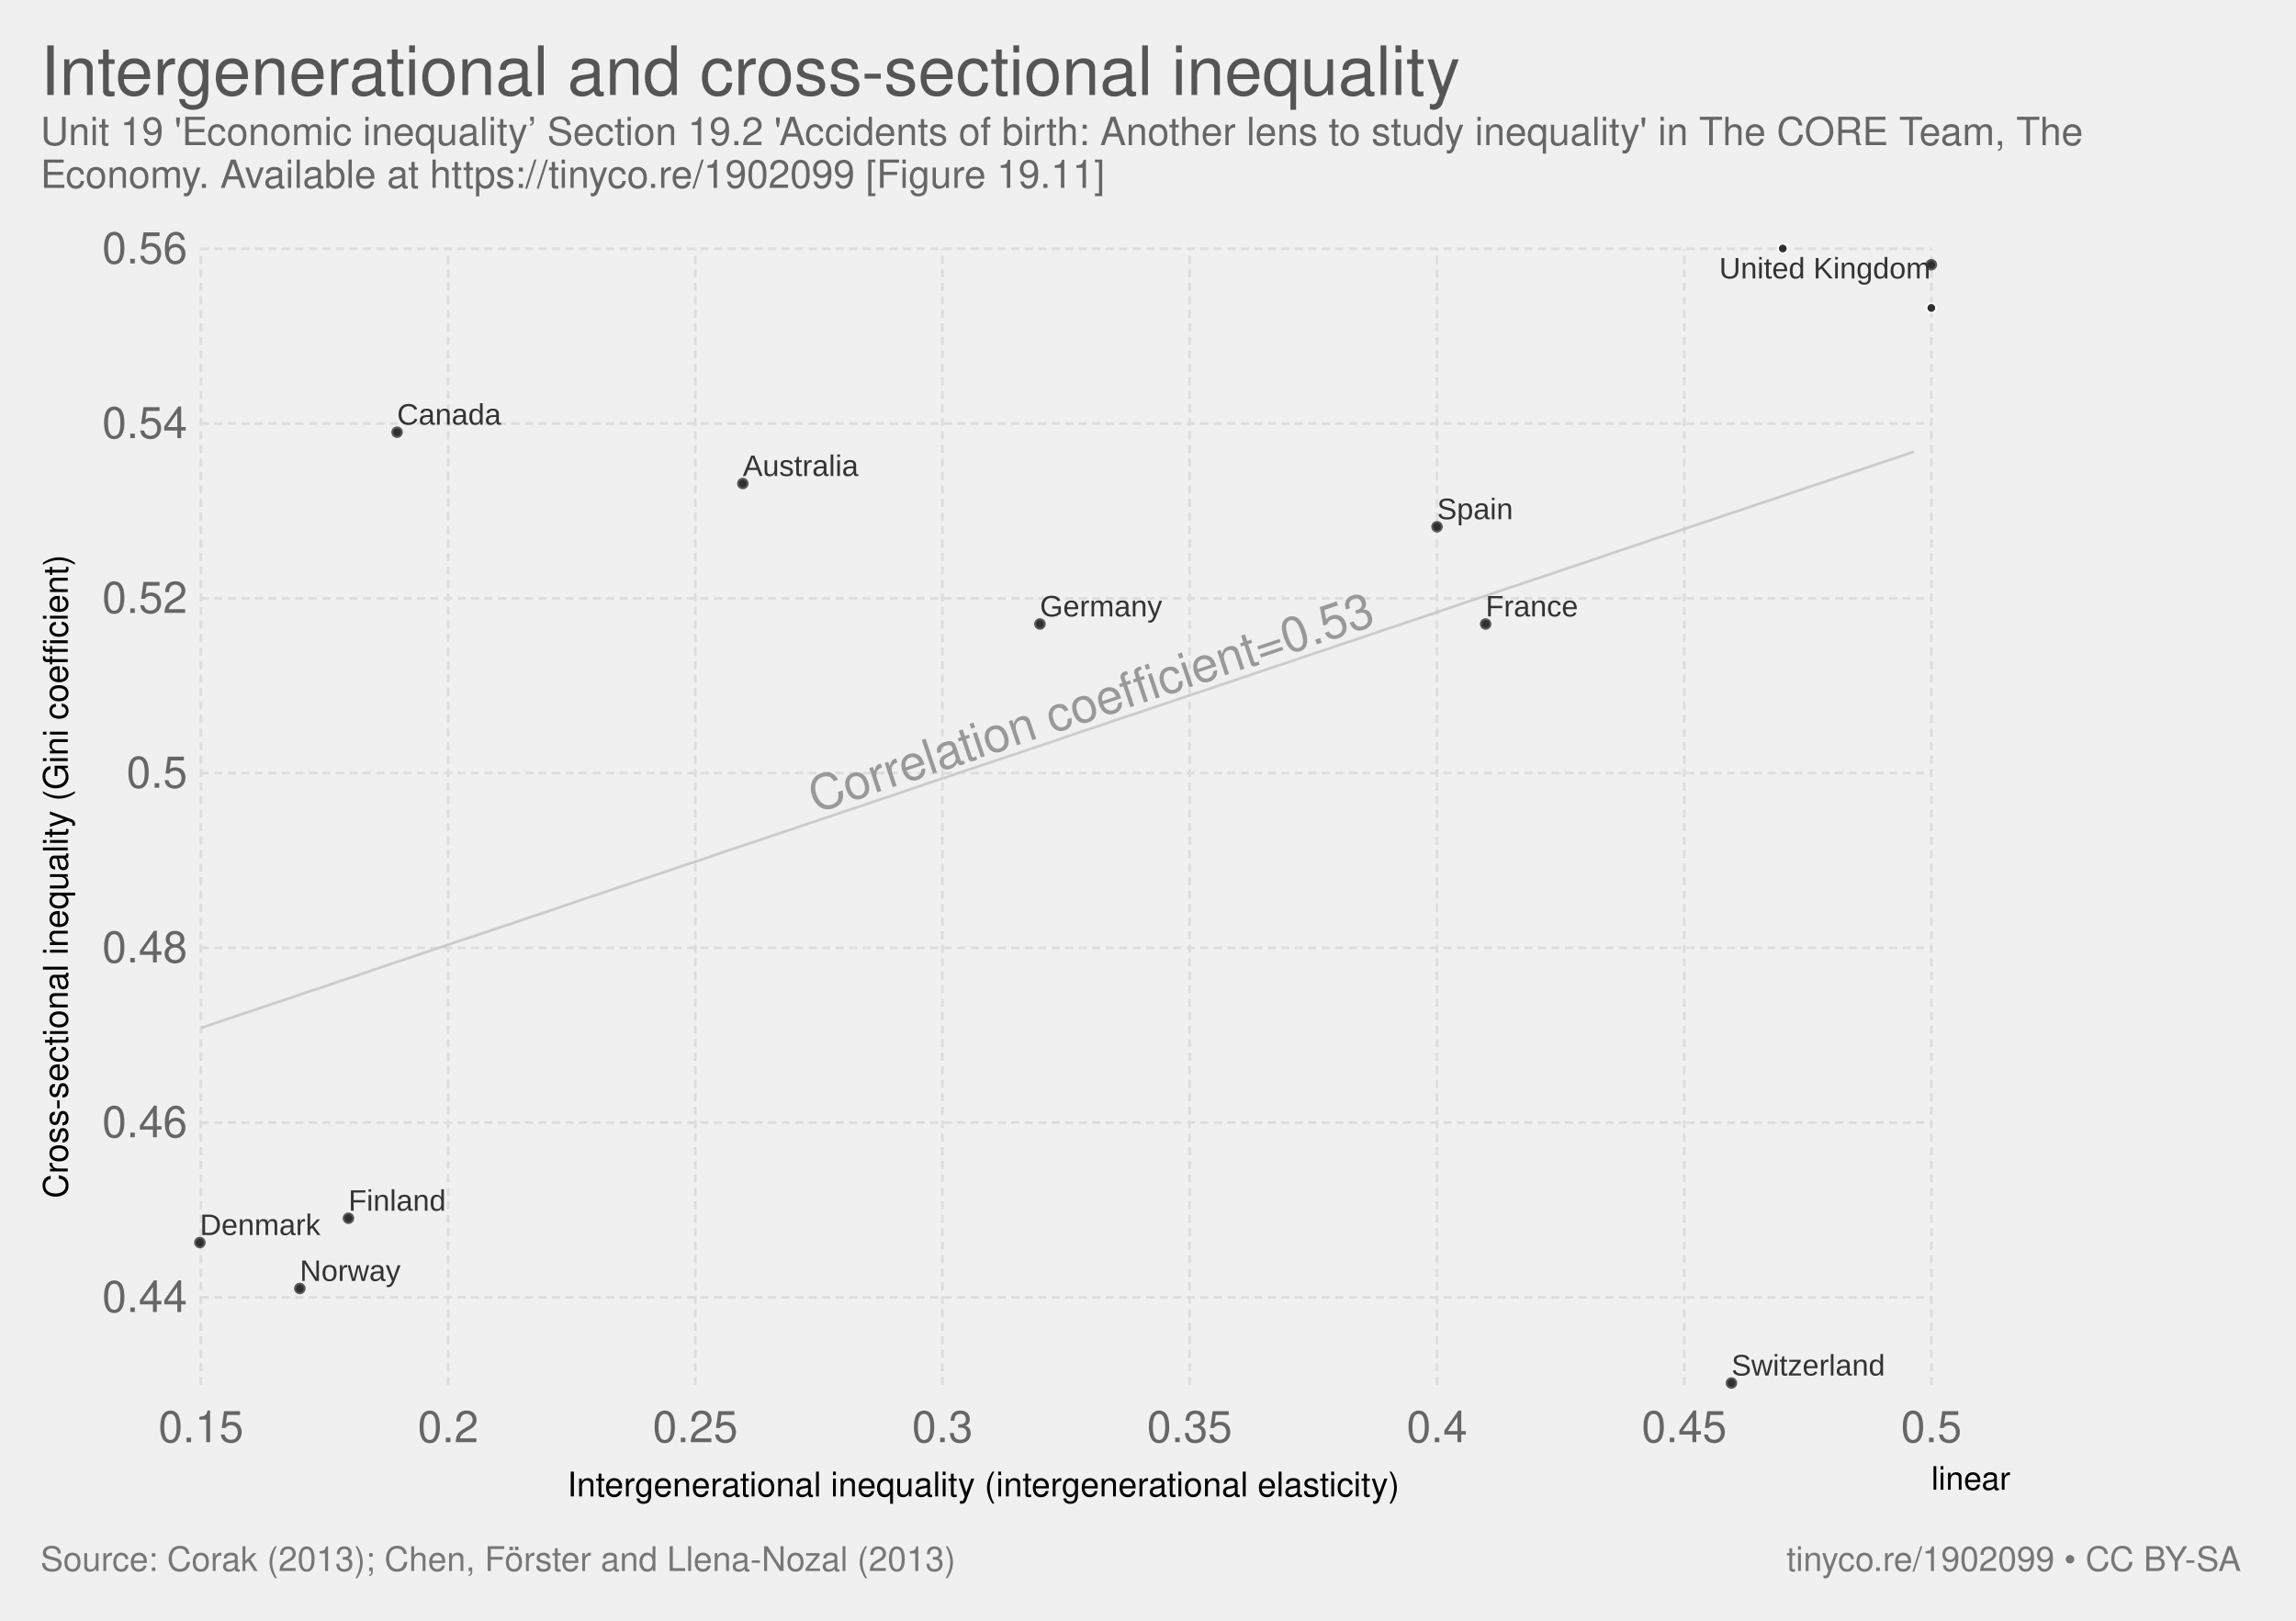
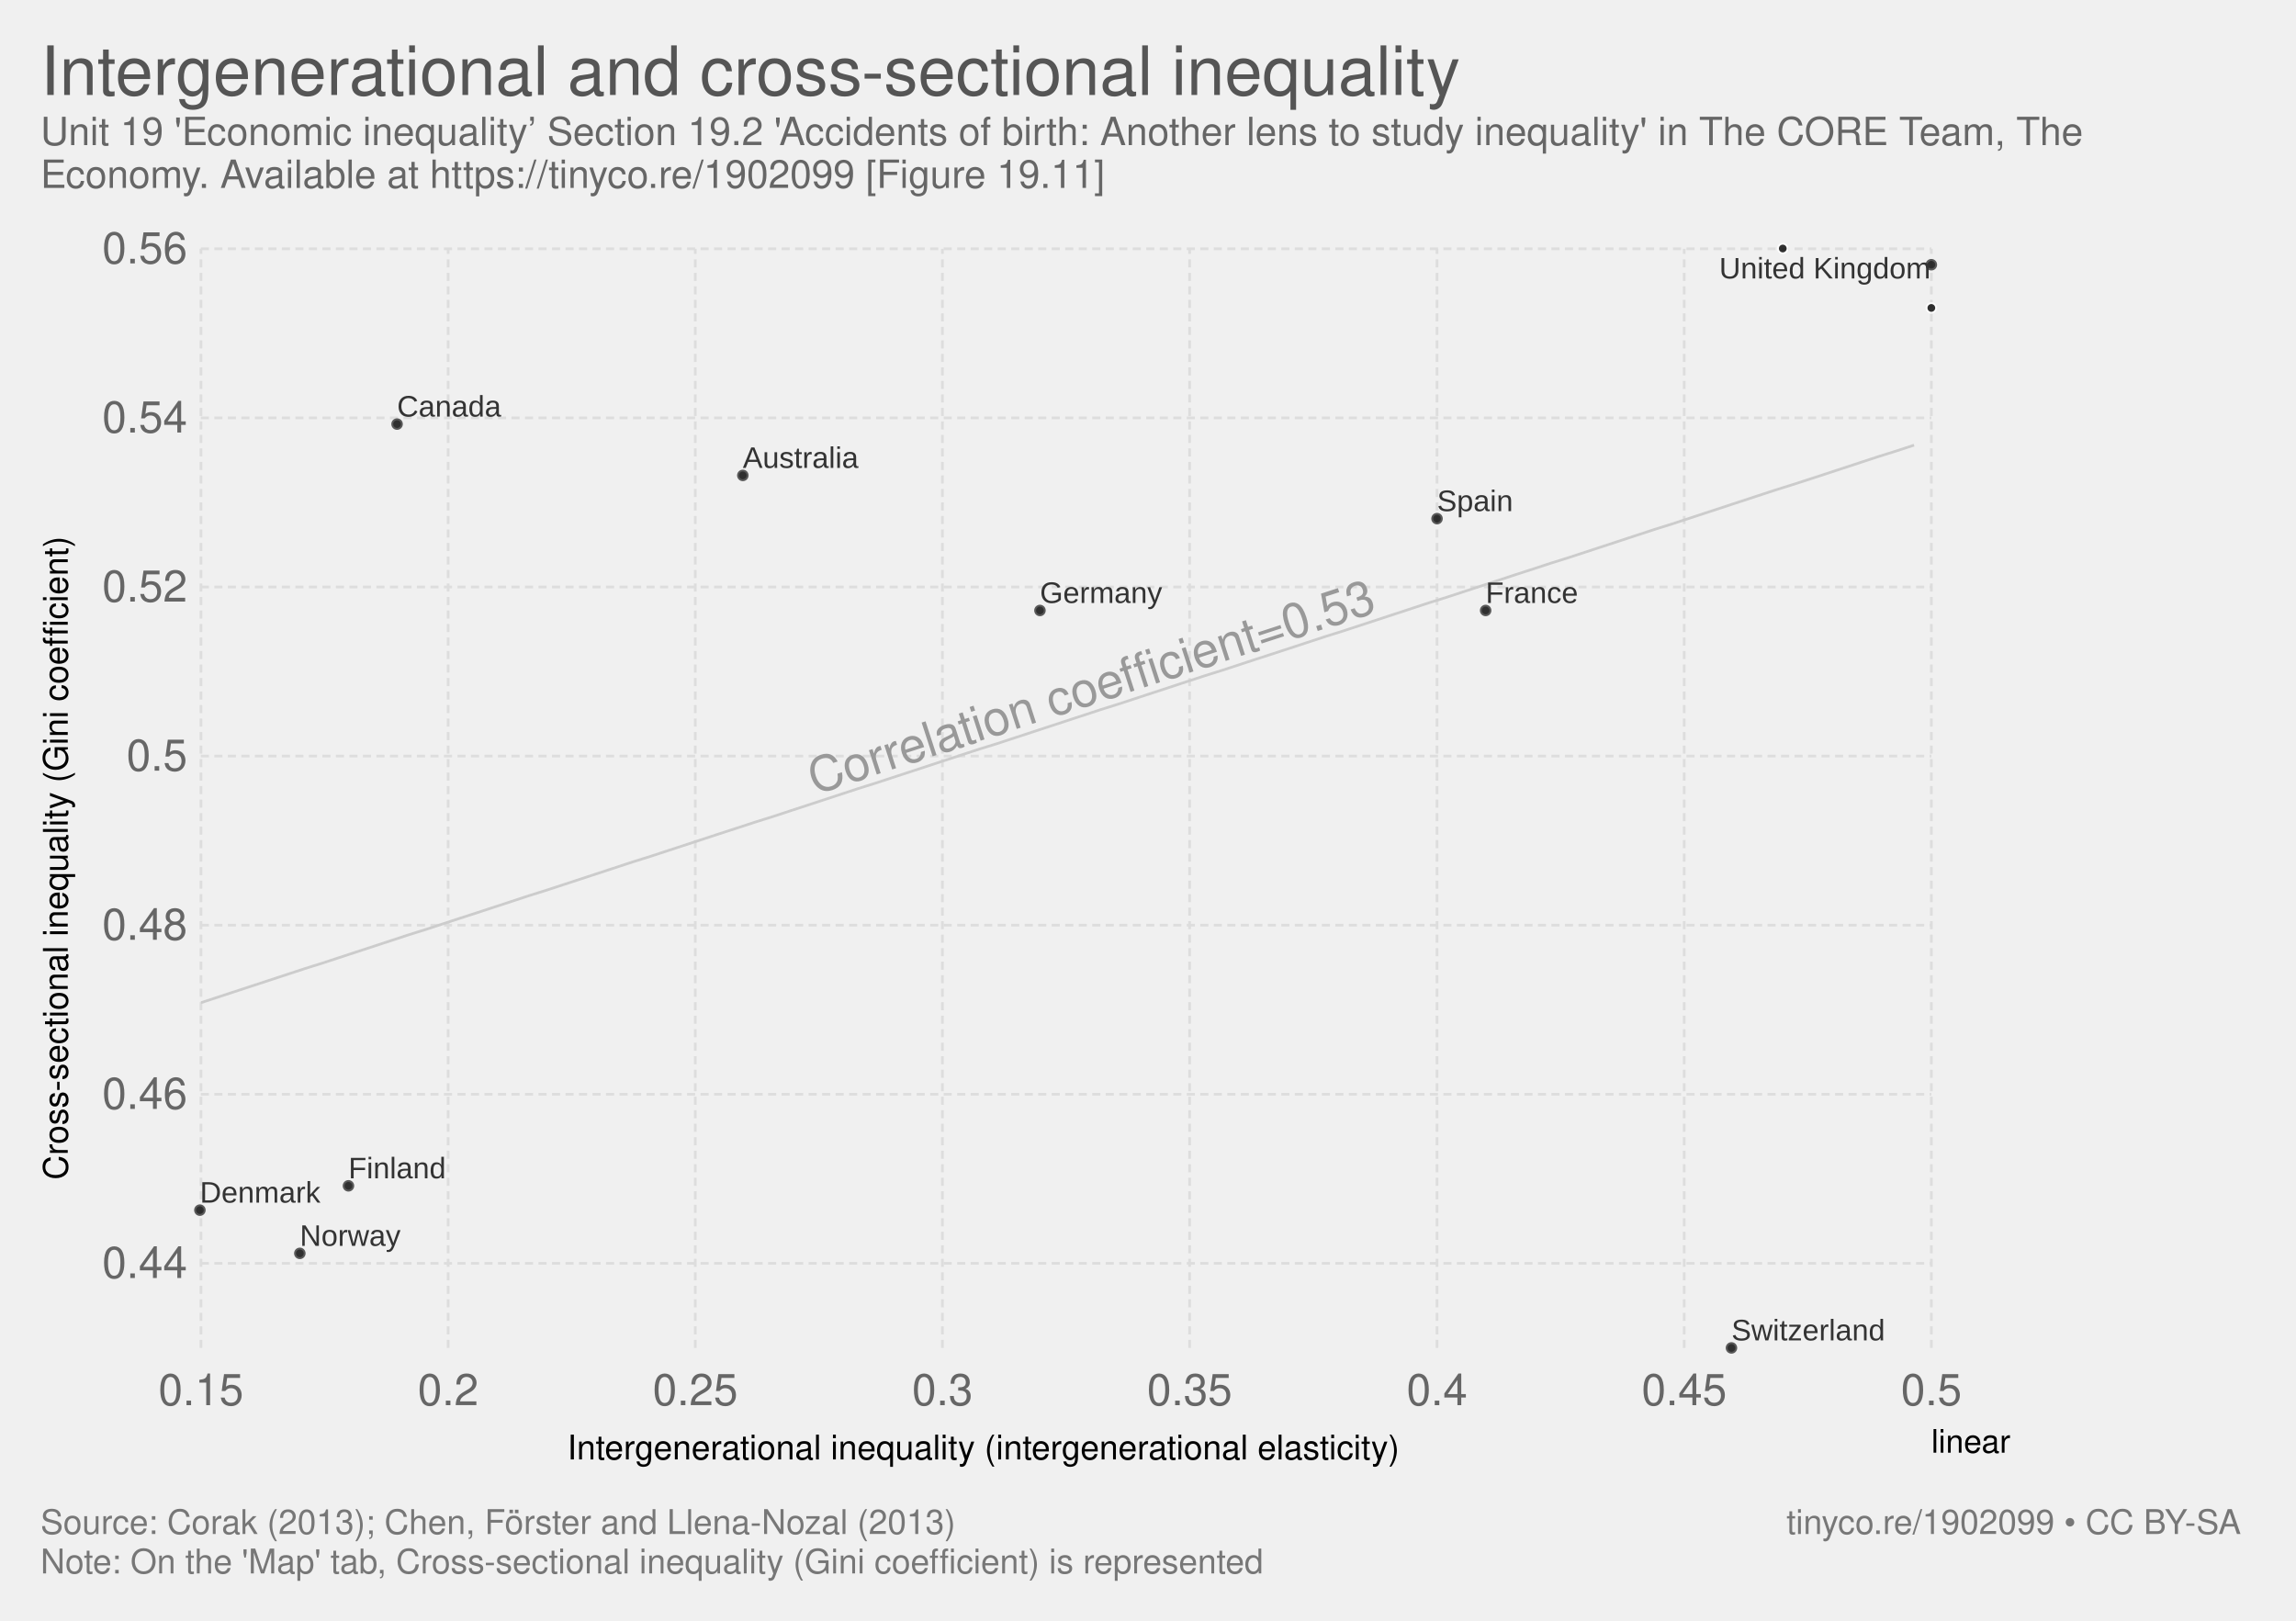
<svg xmlns="http://www.w3.org/2000/svg" version="1.1" style="font-family:'Helvetica Neue', Helvetica, Arial, sans-serif;font-size:18px;background-color:white;text-rendering:optimizeLegibility;-webkit-font-smoothing:antialiased" width="850" height="600">
  <g class="ChartTab">
    <g class="HeaderView">
      <a href="https://ourworldindata.org/grapher/intergenerational-and-cross-sectional-inequality" target="_blank">
        <text font-size="25.20" x="15.0" y="35.2" fill="#555">
          <tspan x="15" y="35.16">Intergenerational and cross-sectional inequality</tspan>
        </text>
      </a>
      <text font-size="14.40" x="15.0" y="53.7" fill="#666">
        <tspan x="15" y="53.72">Unit 19 'Economic inequality’ Section 19.2 'Accidents of birth: Another lens to study inequality' in The CORE Team, The</tspan>
        <tspan x="15" y="69.56">Economy. Available at https://tinyco.re/1902099 [Figure 19.11]</tspan>
      </text>
    </g>
    <g>
      <g class="AxisBoxView">
        <g class="HorizontalAxis">
-           <text font-size="12.60" x="210.0" y="554.0">
-             <tspan x="210.02" y="553.98">Intergenerational inequality (intergenerational elasticity)</tspan>
+           <text font-size="12.60" x="210.0" y="540.3">
+             <tspan x="210.02" y="540.28">Intergenerational inequality (intergenerational elasticity)</tspan>
          </text>
-           <text x="74.4" y="533.9" fill="#666" text-anchor="middle" font-size="16.2">0.15</text>
-           <text x="165.9" y="533.9" fill="#666" text-anchor="middle" font-size="16.2">0.2</text>
-           <text x="257.4" y="533.9" fill="#666" text-anchor="middle" font-size="16.2">0.25</text>
-           <text x="348.9" y="533.9" fill="#666" text-anchor="middle" font-size="16.2">0.3</text>
-           <text x="440.4" y="533.9" fill="#666" text-anchor="middle" font-size="16.2">0.35</text>
-           <text x="532" y="533.9" fill="#666" text-anchor="middle" font-size="16.2">0.4</text>
-           <text x="623.5" y="533.9" fill="#666" text-anchor="middle" font-size="16.2">0.45</text>
-           <text x="715" y="533.9" fill="#666" text-anchor="middle" font-size="16.2">0.5</text>
-           <text x="715" y="551.5" style="font-size:12px;text-transform:uppercase;cursor:pointer" class="clickable">linear</text>
+           <text x="74.4" y="520.2" fill="#666" text-anchor="middle" font-size="16.2">0.15</text>
+           <text x="165.9" y="520.2" fill="#666" text-anchor="middle" font-size="16.2">0.2</text>
+           <text x="257.4" y="520.2" fill="#666" text-anchor="middle" font-size="16.2">0.25</text>
+           <text x="348.9" y="520.2" fill="#666" text-anchor="middle" font-size="16.2">0.3</text>
+           <text x="440.4" y="520.2" fill="#666" text-anchor="middle" font-size="16.2">0.35</text>
+           <text x="532" y="520.2" fill="#666" text-anchor="middle" font-size="16.2">0.4</text>
+           <text x="623.5" y="520.2" fill="#666" text-anchor="middle" font-size="16.2">0.45</text>
+           <text x="715" y="520.2" fill="#666" text-anchor="middle" font-size="16.2">0.5</text>
+           <text x="715" y="537.8" style="font-size:12px;text-transform:uppercase;cursor:pointer" class="clickable">linear</text>
        </g>
        <g class="VerticalAxis">
-           <text font-size="12.60" x="-443.6" y="25.1" transform="rotate(-90)">
-             <tspan x="-443.622" y="25.08">Cross-sectional inequality (Gini coefficient)</tspan>
+           <text font-size="12.60" x="-436.8" y="25.1" transform="rotate(-90)">
+             <tspan x="-436.772" y="25.08">Cross-sectional inequality (Gini coefficient)</tspan>
          </text>
-           <text x="69.35" y="480.3" fill="#666" dominant-baseline="middle" text-anchor="end" font-size="16.2">0.44</text>
-           <text x="69.35" y="415.6" fill="#666" dominant-baseline="middle" text-anchor="end" font-size="16.2">0.46</text>
-           <text x="69.35" y="350.9" fill="#666" dominant-baseline="middle" text-anchor="end" font-size="16.2">0.48</text>
-           <text x="69.35" y="286.2" fill="#666" dominant-baseline="middle" text-anchor="end" font-size="16.2">0.5</text>
-           <text x="69.35" y="221.5" fill="#666" dominant-baseline="middle" text-anchor="end" font-size="16.2">0.52</text>
-           <text x="69.35" y="156.8" fill="#666" dominant-baseline="middle" text-anchor="end" font-size="16.2">0.54</text>
+           <text x="69.35" y="467.7" fill="#666" dominant-baseline="middle" text-anchor="end" font-size="16.2">0.44</text>
+           <text x="69.35" y="405.1" fill="#666" dominant-baseline="middle" text-anchor="end" font-size="16.2">0.46</text>
+           <text x="69.35" y="342.5" fill="#666" dominant-baseline="middle" text-anchor="end" font-size="16.2">0.48</text>
+           <text x="69.35" y="279.9" fill="#666" dominant-baseline="middle" text-anchor="end" font-size="16.2">0.5</text>
+           <text x="69.35" y="217.3" fill="#666" dominant-baseline="middle" text-anchor="end" font-size="16.2">0.52</text>
+           <text x="69.35" y="154.7" fill="#666" dominant-baseline="middle" text-anchor="end" font-size="16.2">0.54</text>
          <text x="69.35" y="92.1" fill="#666" dominant-baseline="middle" text-anchor="end" font-size="16.2">0.56</text>
        </g>
        <g class="AxisGridLines">
-           <line x1="74.35" y1="480.3" x2="715.00" y2="480.3" stroke="#ddd" stroke-dasharray="3,2" />
-           <line x1="74.35" y1="415.6" x2="715.00" y2="415.6" stroke="#ddd" stroke-dasharray="3,2" />
-           <line x1="74.35" y1="350.9" x2="715.00" y2="350.9" stroke="#ddd" stroke-dasharray="3,2" />
-           <line x1="74.35" y1="286.2" x2="715.00" y2="286.2" stroke="#ddd" stroke-dasharray="3,2" />
-           <line x1="74.35" y1="221.5" x2="715.00" y2="221.5" stroke="#ddd" stroke-dasharray="3,2" />
-           <line x1="74.35" y1="156.8" x2="715.00" y2="156.8" stroke="#ddd" stroke-dasharray="3,2" />
+           <line x1="74.35" y1="467.7" x2="715.00" y2="467.7" stroke="#ddd" stroke-dasharray="3,2" />
+           <line x1="74.35" y1="405.1" x2="715.00" y2="405.1" stroke="#ddd" stroke-dasharray="3,2" />
+           <line x1="74.35" y1="342.5" x2="715.00" y2="342.5" stroke="#ddd" stroke-dasharray="3,2" />
+           <line x1="74.35" y1="279.9" x2="715.00" y2="279.9" stroke="#ddd" stroke-dasharray="3,2" />
+           <line x1="74.35" y1="217.3" x2="715.00" y2="217.3" stroke="#ddd" stroke-dasharray="3,2" />
+           <line x1="74.35" y1="154.7" x2="715.00" y2="154.7" stroke="#ddd" stroke-dasharray="3,2" />
          <line x1="74.35" y1="92.1" x2="715.00" y2="92.1" stroke="#ddd" stroke-dasharray="3,2" />
        </g>
        <g class="AxisGridLines">
-           <line x1="74.4" y1="512.70" x2="74.4" y2="92.10" stroke="#ddd" stroke-dasharray="3,2" />
-           <line x1="165.9" y1="512.70" x2="165.9" y2="92.10" stroke="#ddd" stroke-dasharray="3,2" />
-           <line x1="257.4" y1="512.70" x2="257.4" y2="92.10" stroke="#ddd" stroke-dasharray="3,2" />
-           <line x1="348.9" y1="512.70" x2="348.9" y2="92.10" stroke="#ddd" stroke-dasharray="3,2" />
-           <line x1="440.4" y1="512.70" x2="440.4" y2="92.10" stroke="#ddd" stroke-dasharray="3,2" />
-           <line x1="532" y1="512.70" x2="532" y2="92.10" stroke="#ddd" stroke-dasharray="3,2" />
-           <line x1="623.5" y1="512.70" x2="623.5" y2="92.10" stroke="#ddd" stroke-dasharray="3,2" />
-           <line x1="715" y1="512.70" x2="715" y2="92.10" stroke="#ddd" stroke-dasharray="3,2" />
+           <line x1="74.4" y1="499.00" x2="74.4" y2="92.10" stroke="#ddd" stroke-dasharray="3,2" />
+           <line x1="165.9" y1="499.00" x2="165.9" y2="92.10" stroke="#ddd" stroke-dasharray="3,2" />
+           <line x1="257.4" y1="499.00" x2="257.4" y2="92.10" stroke="#ddd" stroke-dasharray="3,2" />
+           <line x1="348.9" y1="499.00" x2="348.9" y2="92.10" stroke="#ddd" stroke-dasharray="3,2" />
+           <line x1="440.4" y1="499.00" x2="440.4" y2="92.10" stroke="#ddd" stroke-dasharray="3,2" />
+           <line x1="532" y1="499.00" x2="532" y2="92.10" stroke="#ddd" stroke-dasharray="3,2" />
+           <line x1="623.5" y1="499.00" x2="623.5" y2="92.10" stroke="#ddd" stroke-dasharray="3,2" />
+           <line x1="715" y1="499.00" x2="715" y2="92.10" stroke="#ddd" stroke-dasharray="3,2" />
        </g>
      </g>
      <g class="ComparisonLine">
        <defs>
          <clipPath id="axisBounds-1">
-             <rect x="74.352" y="92.1" width="640.648" height="420.6" />
+             <rect x="74.352" y="92.1" width="640.648" height="406.9" />
          </clipPath>
        </defs>
-         <path d="M74.4,380.6L80.8,378.4L87.2,376.2L93.6,374.1L100,371.9L106.4,369.8L112.8,367.6L119.2,365.5L125.6,363.3L132,361.2L138.4,359L144.8,356.8L151.2,354.7L157.6,352.5L164,350.4L170.4,348.2L176.9,346.1L183.3,343.9L189.7,341.8L196.1,339.6L202.5,337.5L208.9,335.3L215.3,333.1L221.7,331L228.1,328.8L234.5,326.7L240.9,324.5L247.3,322.4L253.7,320.2L260.1,318.1L266.5,315.9L273,313.7L279.4,311.6L285.8,309.4L292.2,307.3L298.6,305.1L305,303L311.4,300.8L317.8,298.7L324.2,296.5L330.6,294.4L337,292.2L343.4,290L349.8,287.9L356.2,285.7L362.6,283.6L369.1,281.4L375.5,279.3L381.9,277.1L388.3,275L394.7,272.8L401.1,270.6L407.5,268.5L413.9,266.3L420.3,264.2L426.7,262L433.1,259.9L439.5,257.7L445.9,255.6L452.3,253.4L458.7,251.3L465.1,249.1L471.6,246.9L478,244.8L484.4,242.6L490.8,240.5L497.2,238.3L503.6,236.2L510,234L516.4,231.9L522.8,229.7L529.2,227.6L535.6,225.4L542,223.2L548.4,221.1L554.8,218.9L561.2,216.8L567.7,214.6L574.1,212.5L580.5,210.3L586.9,208.2L593.3,206L599.7,203.8L606.1,201.7L612.5,199.5L618.9,197.4L625.3,195.2L631.7,193.1L638.1,190.9L644.5,188.8L650.9,186.6L657.3,184.5L663.7,182.3L670.2,180.1L676.6,178L683,175.8L689.4,173.7L695.8,171.5L702.2,169.4L708.6,167.2" clip-path="url(#axisBounds-1)" fill="none" stroke="#ccc" />
-         <text x="296.78" y="269.8" fill="#999" transform="rotate(-18.59741,394.7,269.8)" clip-path="url(#axisBounds-1)">Correlation coefficient=0.53</text>
+         <path d="M74.4,371.2L80.8,369.1L87.2,367L93.6,364.9L100,362.8L106.4,360.7L112.8,358.6L119.2,356.6L125.6,354.5L132,352.4L138.4,350.3L144.8,348.2L151.2,346.1L157.6,344.1L164,342L170.4,339.9L176.9,337.8L183.3,335.7L189.7,333.6L196.1,331.5L202.5,329.5L208.9,327.4L215.3,325.3L221.7,323.2L228.1,321.1L234.5,319L240.9,317L247.3,314.9L253.7,312.8L260.1,310.7L266.5,308.6L273,306.5L279.4,304.4L285.8,302.4L292.2,300.3L298.6,298.2L305,296.1L311.4,294L317.8,291.9L324.2,289.9L330.6,287.8L337,285.7L343.4,283.6L349.8,281.5L356.2,279.4L362.6,277.3L369.1,275.3L375.5,273.2L381.9,271.1L388.3,269L394.7,266.9L401.1,264.8L407.5,262.7L413.9,260.7L420.3,258.6L426.7,256.5L433.1,254.4L439.5,252.3L445.9,250.2L452.3,248.2L458.7,246.1L465.1,244L471.6,241.9L478,239.8L484.4,237.7L490.8,235.6L497.2,233.6L503.6,231.5L510,229.4L516.4,227.3L522.8,225.2L529.2,223.1L535.6,221.1L542,219L548.4,216.9L554.8,214.8L561.2,212.7L567.7,210.6L574.1,208.5L580.5,206.5L586.9,204.4L593.3,202.3L599.7,200.2L606.1,198.1L612.5,196L618.9,194L625.3,191.9L631.7,189.8L638.1,187.7L644.5,185.6L650.9,183.5L657.3,181.4L663.7,179.4L670.2,177.3L676.6,175.2L683,173.1L689.4,171L695.8,168.9L702.2,166.9L708.6,164.8" clip-path="url(#axisBounds-1)" fill="none" stroke="#ccc" />
+         <text x="296.78" y="263.9" fill="#999" transform="rotate(-18.02745,394.7,263.9)" clip-path="url(#axisBounds-1)">Correlation coefficient=0.53</text>
      </g>
      <g class="PointsWithLabels clickable" clip-path="url(#scatterBounds-2)" font-family="Arial Narrow, Arial, sans-serif">
-         <rect x="74.352" y="92.1" width="640.648" height="420.6" fill="rgba(255,255,255,0)" />
+         <rect x="74.352" y="92.1" width="640.648" height="406.9" fill="rgba(255,255,255,0)" />
        <defs>
          <clipPath id="scatterBounds-2">
-             <rect x="64.352" y="82.1" width="660.648" height="440.6" />
+             <rect x="64.352" y="82.1" width="660.648" height="426.9" />
          </clipPath>
        </defs>
        <g class="key-United-Kingdom_0">
          <circle cx="715.00" cy="98.00" r="1.78" fill="#000" opacity="0.8" stroke="#333" stroke-width="0.7" />
        </g>
        <g class="key-United-States_0">
          <circle cx="660.00" cy="92.00" r="1.78" fill="#000" opacity="0.8" stroke="#fff" stroke-width="0.7" />
        </g>
        <g class="key-Switzerland_0">
-           <circle cx="641.00" cy="512.00" r="1.78" fill="#000" opacity="0.8" stroke="#333" stroke-width="0.7" />
+           <circle cx="641.00" cy="499.00" r="1.78" fill="#000" opacity="0.8" stroke="#333" stroke-width="0.7" />
        </g>
        <g class="key-Spain_0">
-           <circle cx="532.00" cy="195.00" r="1.78" fill="#000" opacity="0.8" stroke="#333" stroke-width="0.7" />
+           <circle cx="532.00" cy="192.00" r="1.78" fill="#000" opacity="0.8" stroke="#333" stroke-width="0.7" />
        </g>
        <g class="key-Norway_0">
-           <circle cx="111.00" cy="477.00" r="1.78" fill="#000" opacity="0.8" stroke="#333" stroke-width="0.7" />
+           <circle cx="111.00" cy="464.00" r="1.78" fill="#000" opacity="0.8" stroke="#333" stroke-width="0.7" />
        </g>
        <g class="key-Italy_0">
          <circle cx="715.00" cy="114.00" r="1.78" fill="#000" opacity="0.8" stroke="#fff" stroke-width="0.7" />
        </g>
        <g class="key-Germany_0">
-           <circle cx="385.00" cy="231.00" r="1.78" fill="#000" opacity="0.8" stroke="#333" stroke-width="0.7" />
+           <circle cx="385.00" cy="226.00" r="1.78" fill="#000" opacity="0.8" stroke="#333" stroke-width="0.7" />
        </g>
        <g class="key-France_0">
-           <circle cx="550.00" cy="231.00" r="1.78" fill="#000" opacity="0.8" stroke="#333" stroke-width="0.7" />
+           <circle cx="550.00" cy="226.00" r="1.78" fill="#000" opacity="0.8" stroke="#333" stroke-width="0.7" />
        </g>
        <g class="key-Finland_0">
-           <circle cx="129.00" cy="451.00" r="1.78" fill="#000" opacity="0.8" stroke="#333" stroke-width="0.7" />
+           <circle cx="129.00" cy="439.00" r="1.78" fill="#000" opacity="0.8" stroke="#333" stroke-width="0.7" />
        </g>
        <g class="key-Denmark_0">
-           <circle cx="74.00" cy="460.00" r="1.78" fill="#000" opacity="0.8" stroke="#333" stroke-width="0.7" />
+           <circle cx="74.00" cy="448.00" r="1.78" fill="#000" opacity="0.8" stroke="#333" stroke-width="0.7" />
        </g>
        <g class="key-Canada_0">
-           <circle cx="147.00" cy="160.00" r="1.78" fill="#000" opacity="0.8" stroke="#333" stroke-width="0.7" />
+           <circle cx="147.00" cy="157.00" r="1.78" fill="#000" opacity="0.8" stroke="#333" stroke-width="0.7" />
        </g>
        <g class="key-Australia_0">
-           <circle cx="275.00" cy="179.00" r="1.78" fill="#000" opacity="0.8" stroke="#333" stroke-width="0.7" />
+           <circle cx="275.00" cy="176.00" r="1.78" fill="#000" opacity="0.8" stroke="#333" stroke-width="0.7" />
        </g>
        <g class="backgroundLabels" fill="#333">
          <text x="636.46" y="103.10" font-size="11.00">United Kingdom</text>
-           <text x="641.00" y="509.22" font-size="11.00">Switzerland</text>
-           <text x="532.00" y="192.22" font-size="11.00">Spain</text>
-           <text x="111.00" y="474.22" font-size="11.00">Norway</text>
-           <text x="385.00" y="228.22" font-size="11.00">Germany</text>
-           <text x="550.00" y="228.22" font-size="11.00">France</text>
-           <text x="129.00" y="448.22" font-size="11.00">Finland</text>
-           <text x="74.00" y="457.22" font-size="11.00">Denmark</text>
-           <text x="147.00" y="157.22" font-size="11.00">Canada</text>
-           <text x="275.00" y="176.22" font-size="11.00">Australia</text>
+           <text x="641.00" y="496.22" font-size="11.00">Switzerland</text>
+           <text x="532.00" y="189.22" font-size="11.00">Spain</text>
+           <text x="111.00" y="461.22" font-size="11.00">Norway</text>
+           <text x="385.00" y="223.22" font-size="11.00">Germany</text>
+           <text x="550.00" y="223.22" font-size="11.00">France</text>
+           <text x="129.00" y="436.22" font-size="11.00">Finland</text>
+           <text x="74.00" y="445.22" font-size="11.00">Denmark</text>
+           <text x="147.00" y="154.22" font-size="11.00">Canada</text>
+           <text x="275.00" y="173.22" font-size="11.00">Australia</text>
        </g>
      </g>
      <g class="ScatterColorLegend clickable" style="cursor:pointer" />
    </g>
    <g class="SourcesFooter" style="fill:#777">
      <g class="clickable" style="fill:#777">
-         <text font-size="12.60" x="15.0" y="581.6">
-           <tspan x="15" y="581.58">Source: Corak (2013); Chen, Förster and Llena-Nozal (2013)</tspan>
+         <text font-size="12.60" x="15.0" y="567.9">
+           <tspan x="15" y="567.88">Source: Corak (2013); Chen, Förster and Llena-Nozal (2013)</tspan>
        </text>
      </g>
-       <text font-size="12.60" x="661.4" y="581.6">
-         <tspan x="661.372" y="581.58">
+       <text font-size="12.60" x="15.0" y="582.5">
+         <tspan x="15" y="582.48">Note: On the 'Map' tab, Cross-sectional inequality (Gini coefficient) is represented</tspan>
+       </text>
+       <text font-size="12.60" x="661.4" y="567.9">
+         <tspan x="661.372" y="567.88">
          <a target="_blank" style="fill: #777;" href="https://tinyco.re/1902099">tinyco.re/1902099</a> • <a style="fill: #777;" class="cclogo" href="http://creativecommons.org/licenses/by-sa/4.0/deed.en_US" target="_blank">CC BY-SA</a>
        </tspan>
      </text>
    </g>
  </g>
</svg>
